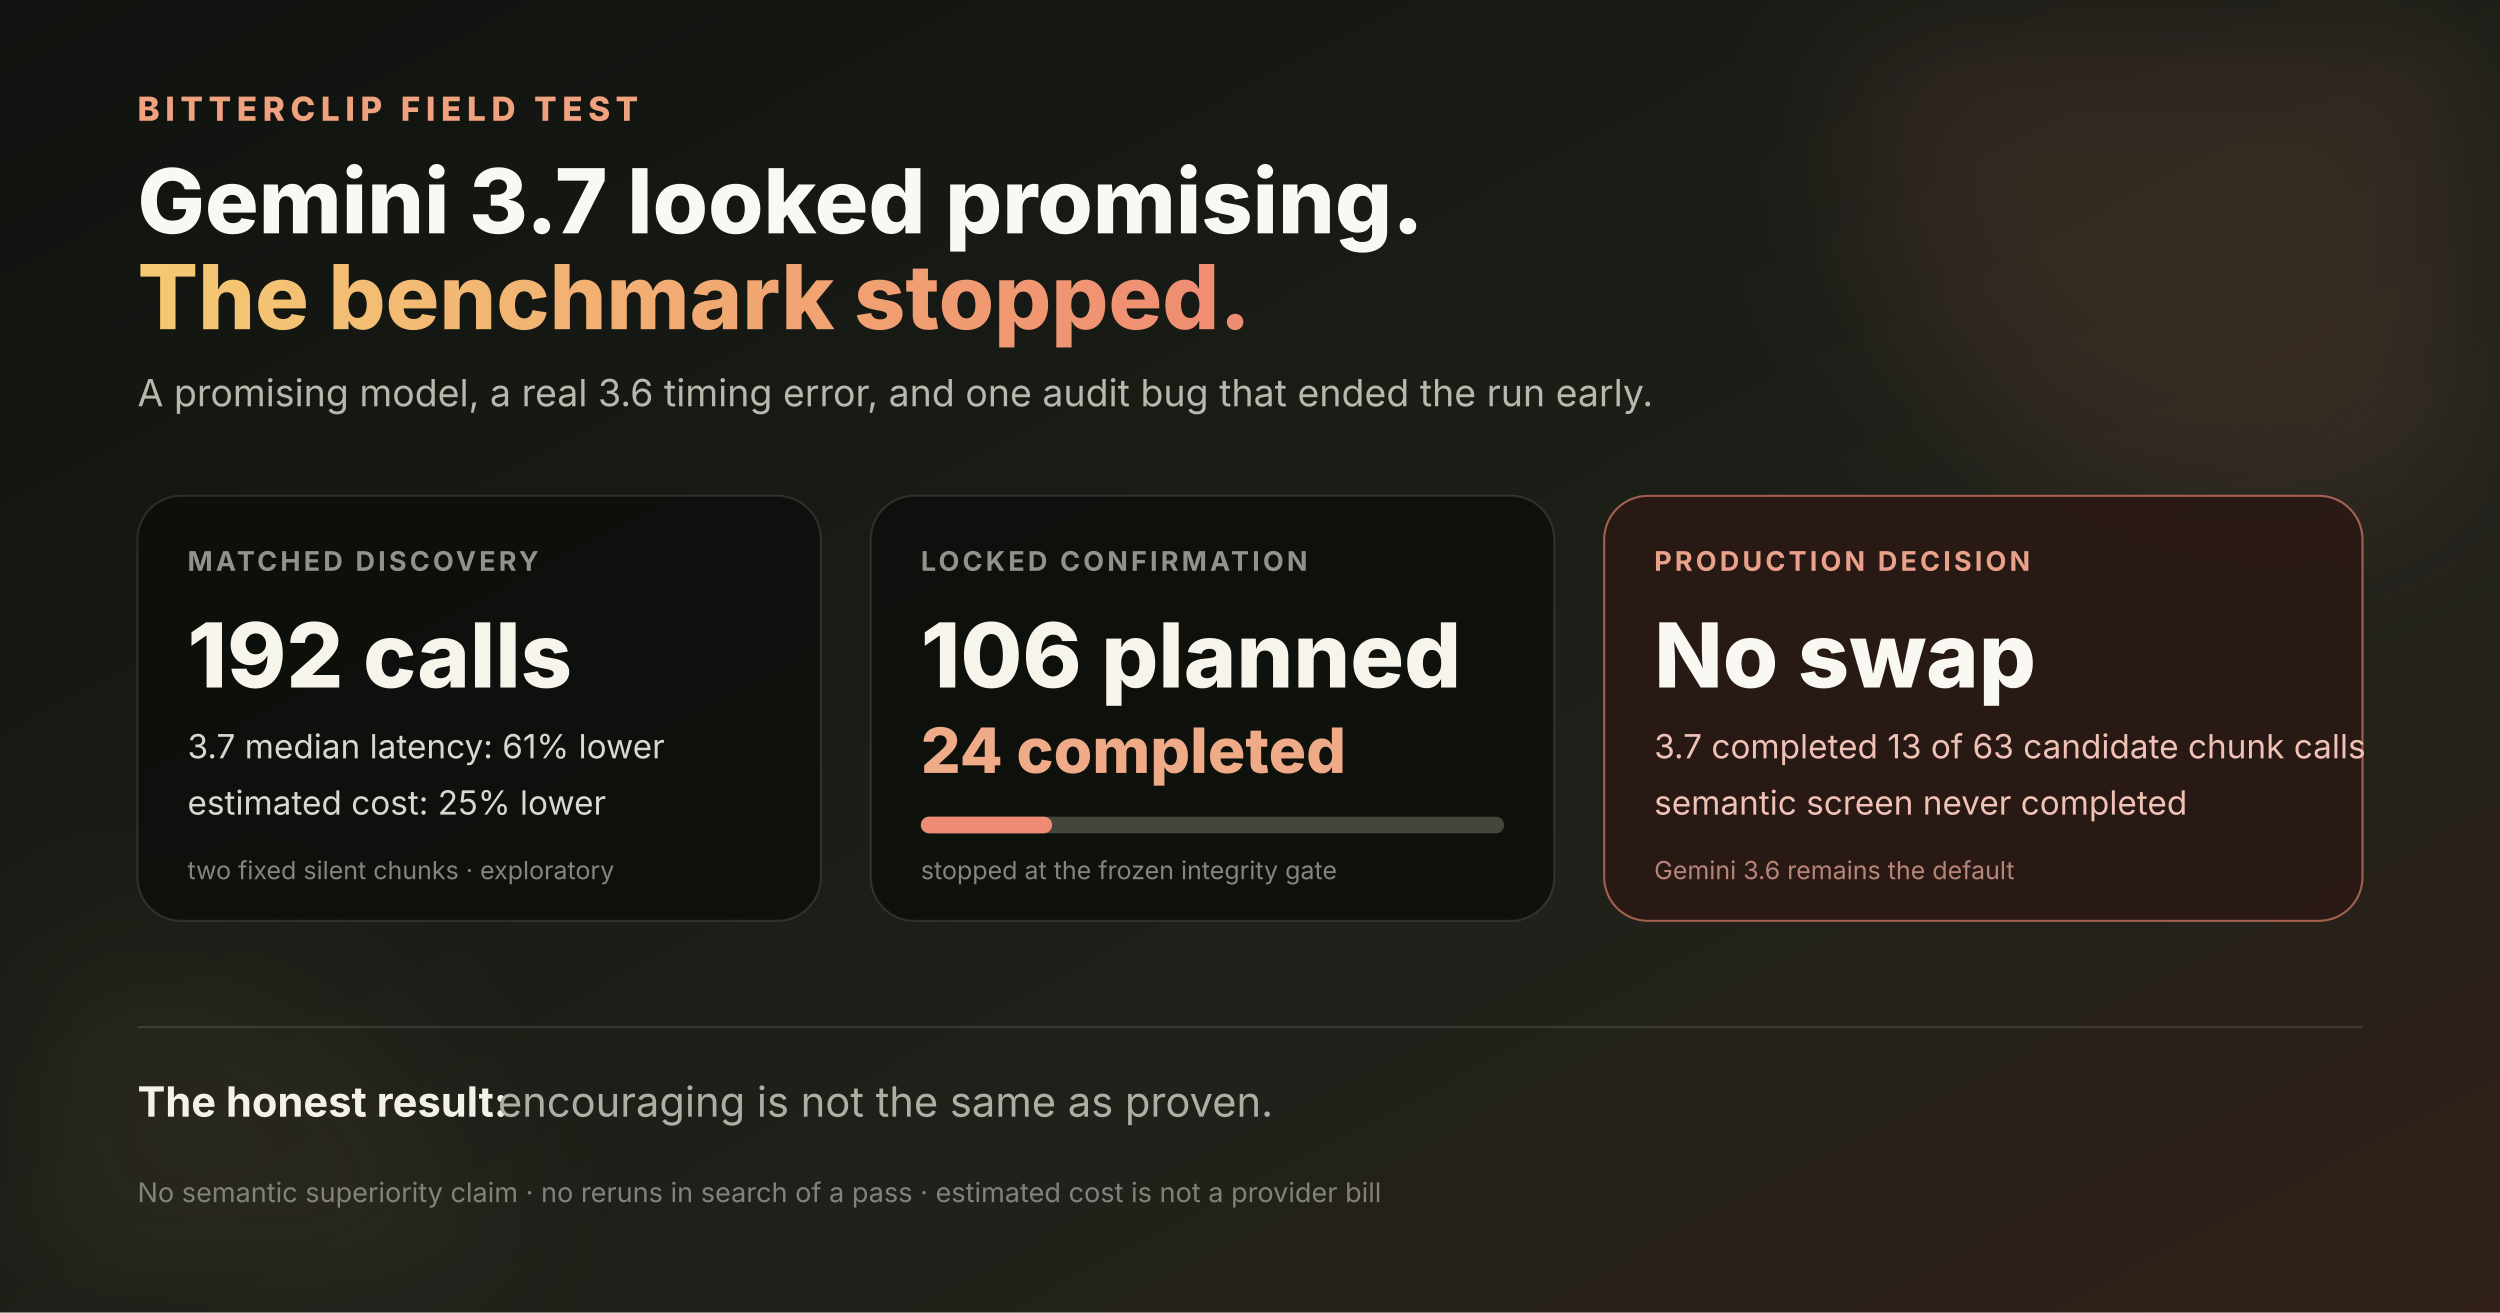
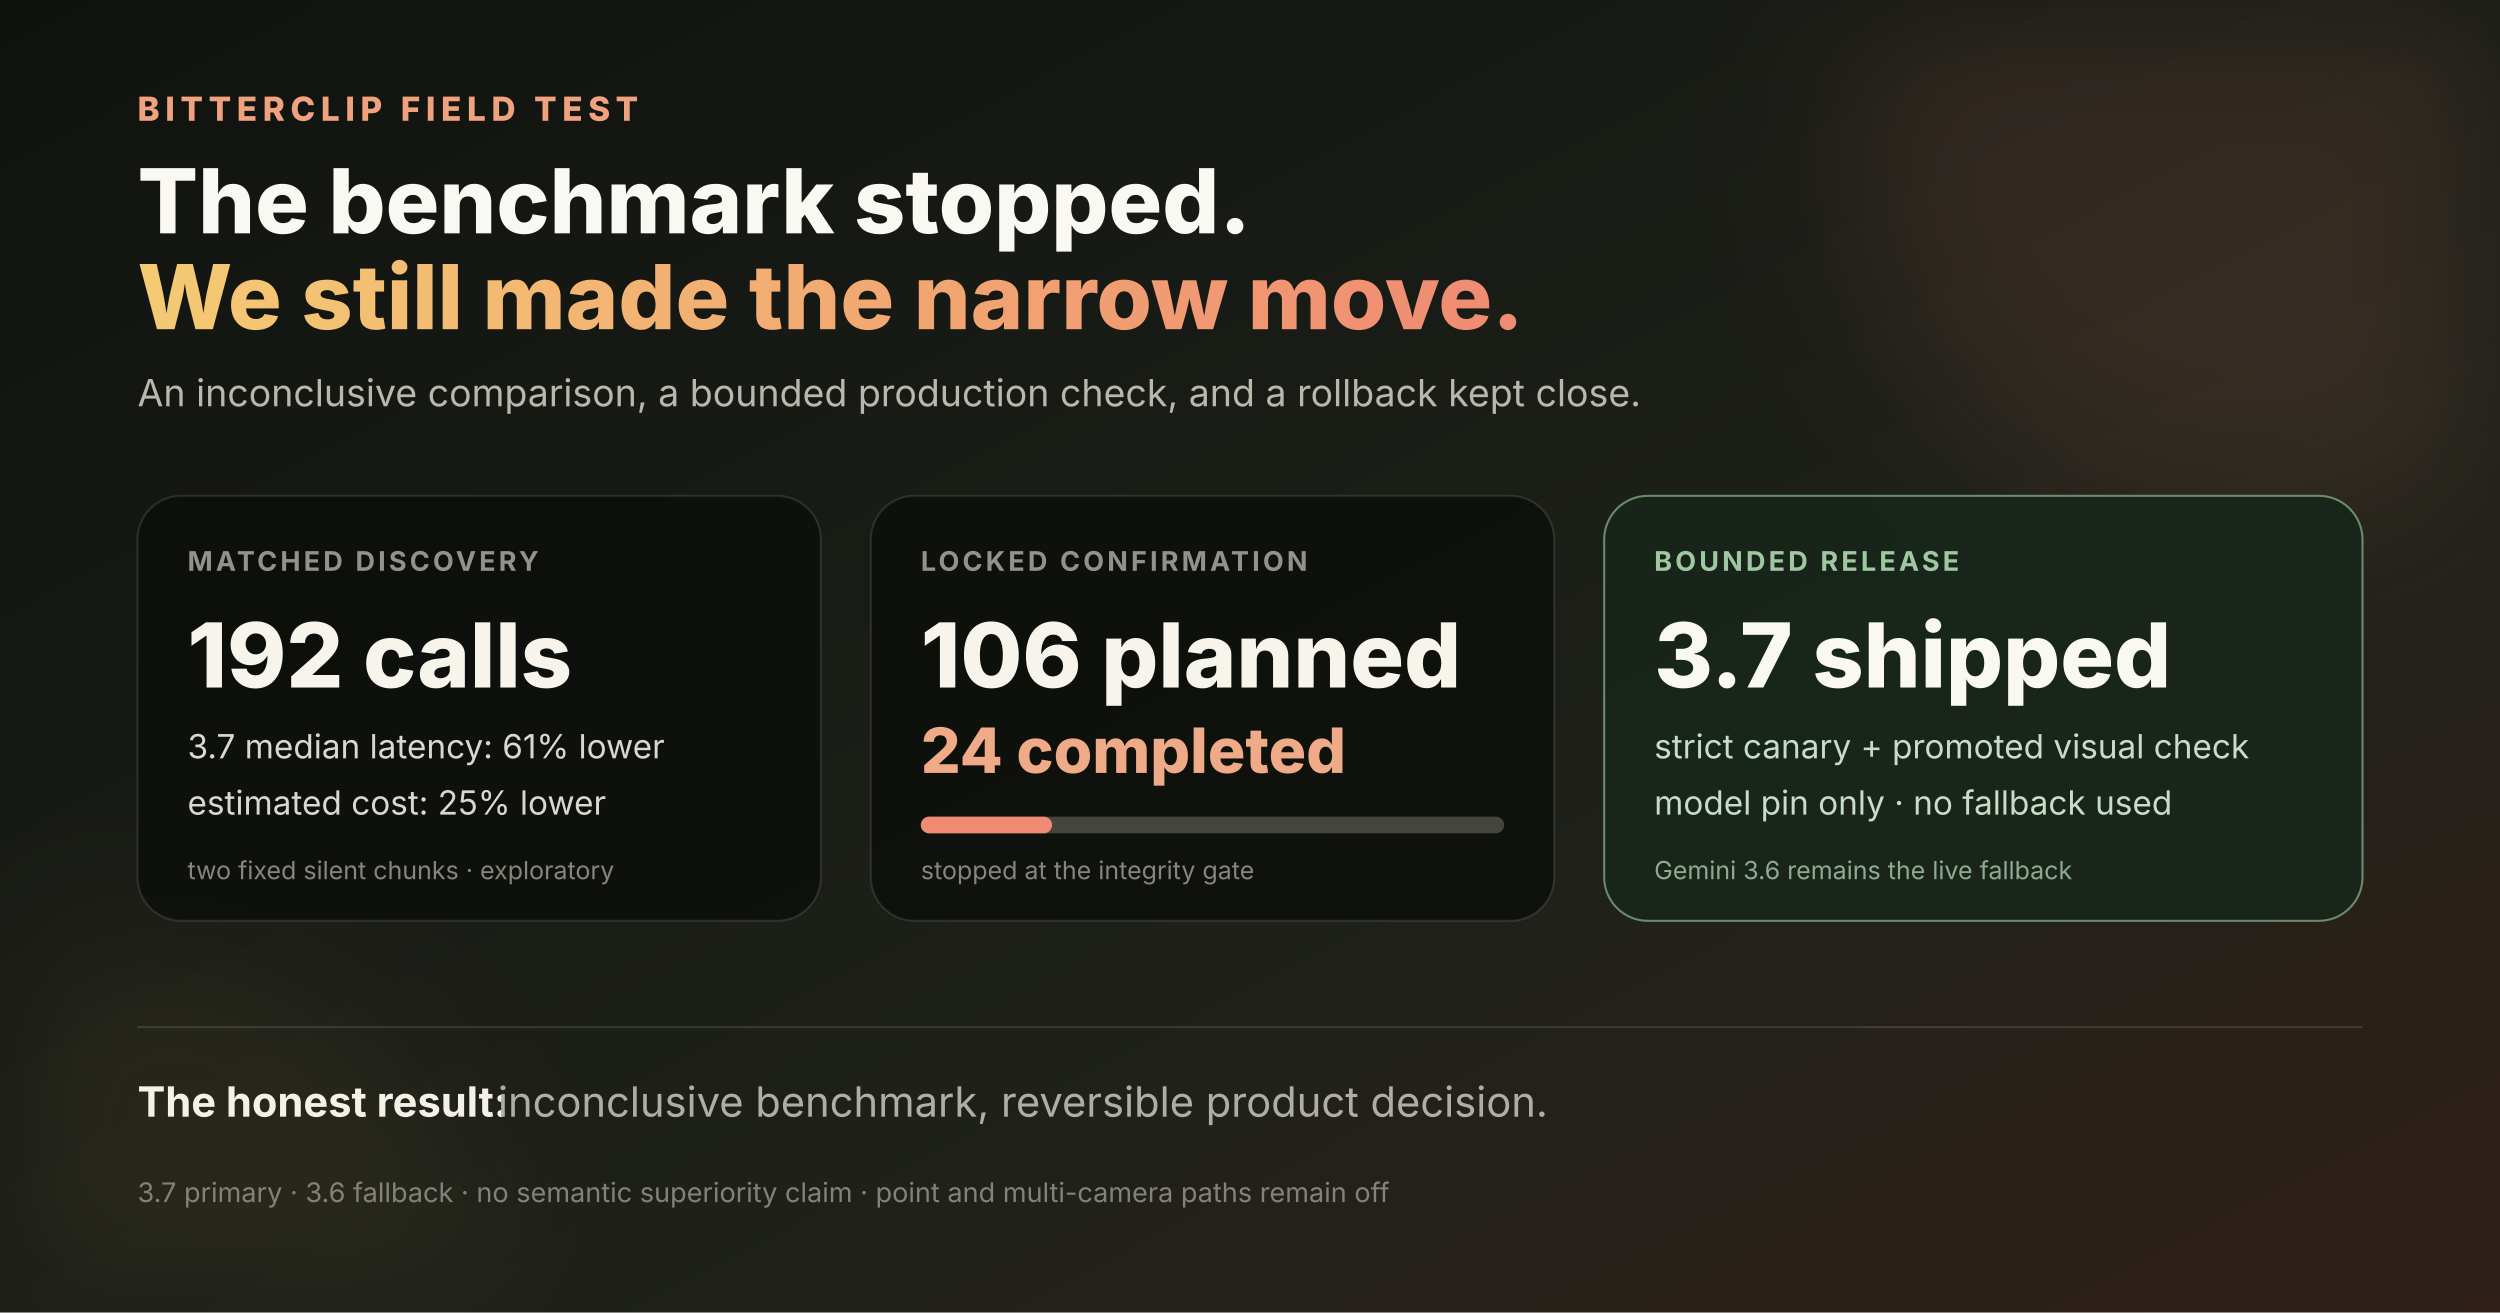
<svg xmlns="http://www.w3.org/2000/svg" width="1200" height="630" viewBox="0 0 1200 630" role="img" aria-labelledby="title desc">
  <defs>
    <linearGradient id="bg" x1="0" y1="0" x2="1" y2="1">
      <stop offset="0" stop-color="#10120f" />
      <stop offset="0.65" stop-color="#1f211a" />
      <stop offset="1" stop-color="#302019" />
    </linearGradient>
    <linearGradient id="warm" x1="0" y1="0" x2="1" y2="0">
      <stop offset="0" stop-color="#f4ca73" />
      <stop offset="1" stop-color="#ef8b72" />
    </linearGradient>
    <filter id="blur" x="-50%" y="-50%" width="200%" height="200%">
      <feGaussianBlur stdDeviation="38" />
    </filter>
  </defs>
  <rect width="1200" height="630" fill="url(#bg)" />
  <circle cx="1080" cy="64" r="190" fill="#ef8b72" opacity="0.11" filter="url(#blur)" />
  <circle cx="65" cy="625" r="170" fill="#f4ca73" opacity="0.06" filter="url(#blur)" />
  <g font-family="Inter, ui-sans-serif, system-ui, sans-serif">
    <text x="66" y="58" fill="#f0a17d" font-size="16" font-weight="760" letter-spacing="2.7">BITTERCLIP FIELD TEST</text>
-     <text x="66" y="112" fill="#faf8f2" font-size="43" font-weight="790">Gemini 3.7 looked promising.</text>
-     <text x="66" y="158" fill="url(#warm)" font-size="43" font-weight="790">The benchmark stopped.</text>
-     <text x="66" y="195" fill="#b8b8ad" font-size="18">A promising model, a real 3.6 timing error, and one audit bug that ended the run early.</text>
+     <text x="66" y="112" fill="#faf8f2" font-size="43" font-weight="790">The benchmark stopped.</text>
+     <text x="66" y="158" fill="url(#warm)" font-size="43" font-weight="790">We still made the narrow move.</text>
+     <text x="66" y="195" fill="#b8b8ad" font-size="18">An inconclusive comparison, a bounded production check, and a rollback kept close.</text>
    <g transform="translate(66 238)">
      <rect width="328" height="204" rx="21" fill="#0b0d0a" fill-opacity="0.78" stroke="#fff" stroke-opacity="0.11" />
      <text x="24" y="36" fill="#92928a" font-size="13" font-weight="730" letter-spacing="1.5">MATCHED DISCOVERY</text>
      <text x="24" y="92" fill="#f7f4ec" font-size="43" font-weight="820">192 calls</text>
      <text x="24" y="126" fill="#d9d8d0" font-size="16">3.7 median latency: 61% lower</text>
      <text x="24" y="153" fill="#d9d8d0" font-size="16">estimated cost: 25% lower</text>
      <text x="24" y="184" fill="#85857d" font-size="12">two fixed silent chunks · exploratory</text>
    </g>
    <g transform="translate(418 238)">
      <rect width="328" height="204" rx="21" fill="#0b0d0a" fill-opacity="0.78" stroke="#fff" stroke-opacity="0.11" />
      <text x="24" y="36" fill="#92928a" font-size="13" font-weight="730" letter-spacing="1.5">LOCKED CONFIRMATION</text>
      <text x="24" y="92" fill="#f7f4ec" font-size="43" font-weight="820">106 planned</text>
      <text x="24" y="133" fill="#efaa87" font-size="30" font-weight="780">24 completed</text>
      <rect x="24" y="154" width="280" height="8" rx="4" fill="#44463e" />
      <rect x="24" y="154" width="63" height="8" rx="4" fill="#ef8b72" />
-       <text x="24" y="184" fill="#85857d" font-size="12">stopped at the frozen integrity gate</text>
+       <text x="24" y="184" fill="#85857d" font-size="12">stopped at the integrity gate</text>
    </g>
    <g transform="translate(770 238)">
-       <rect width="364" height="204" rx="21" fill="#2b1814" fill-opacity="0.88" stroke="#ef8b72" stroke-opacity="0.62" />
-       <text x="24" y="36" fill="#eaa18b" font-size="13" font-weight="730" letter-spacing="1.5">PRODUCTION DECISION</text>
-       <text x="24" y="92" fill="#faf8f2" font-size="43" font-weight="820">No swap</text>
-       <text x="24" y="126" fill="#efc2b5" font-size="16">3.7 completed 13 of 63 candidate chunk calls</text>
-       <text x="24" y="153" fill="#efc2b5" font-size="16">semantic screen never completed</text>
-       <text x="24" y="184" fill="#b68578" font-size="12">Gemini 3.6 remains the default</text>
+       <rect width="364" height="204" rx="21" fill="#18251b" fill-opacity="0.92" stroke="#8fbc91" stroke-opacity="0.68" />
+       <text x="24" y="36" fill="#9fc8a1" font-size="13" font-weight="730" letter-spacing="1.5">BOUNDED RELEASE</text>
+       <text x="24" y="92" fill="#faf8f2" font-size="43" font-weight="820">3.7 shipped</text>
+       <text x="24" y="126" fill="#c7ddc8" font-size="16">strict canary + promoted visual check</text>
+       <text x="24" y="153" fill="#c7ddc8" font-size="16">model pin only · no fallback used</text>
+       <text x="24" y="184" fill="#8eaa90" font-size="12">Gemini 3.6 remains the live fallback</text>
    </g>
    <path d="M66 493H1134" stroke="#fff" stroke-opacity="0.12" />
    <text x="66" y="536" fill="#f4f1e9" font-size="20" font-weight="680">The honest result:</text>
-     <text x="239" y="536" fill="#afaea5" font-size="20">encouraging is not the same as proven.</text>
-     <text x="66" y="577" fill="#82827a" font-size="13">No semantic superiority claim · no reruns in search of a pass · estimated cost is not a provider bill</text>
+     <text x="239" y="536" fill="#afaea5" font-size="20">inconclusive benchmark, reversible product decision.</text>
+     <text x="66" y="577" fill="#82827a" font-size="13">3.7 primary · 3.6 fallback · no semantic superiority claim · point and multi-camera paths remain off</text>
  </g>
</svg>
